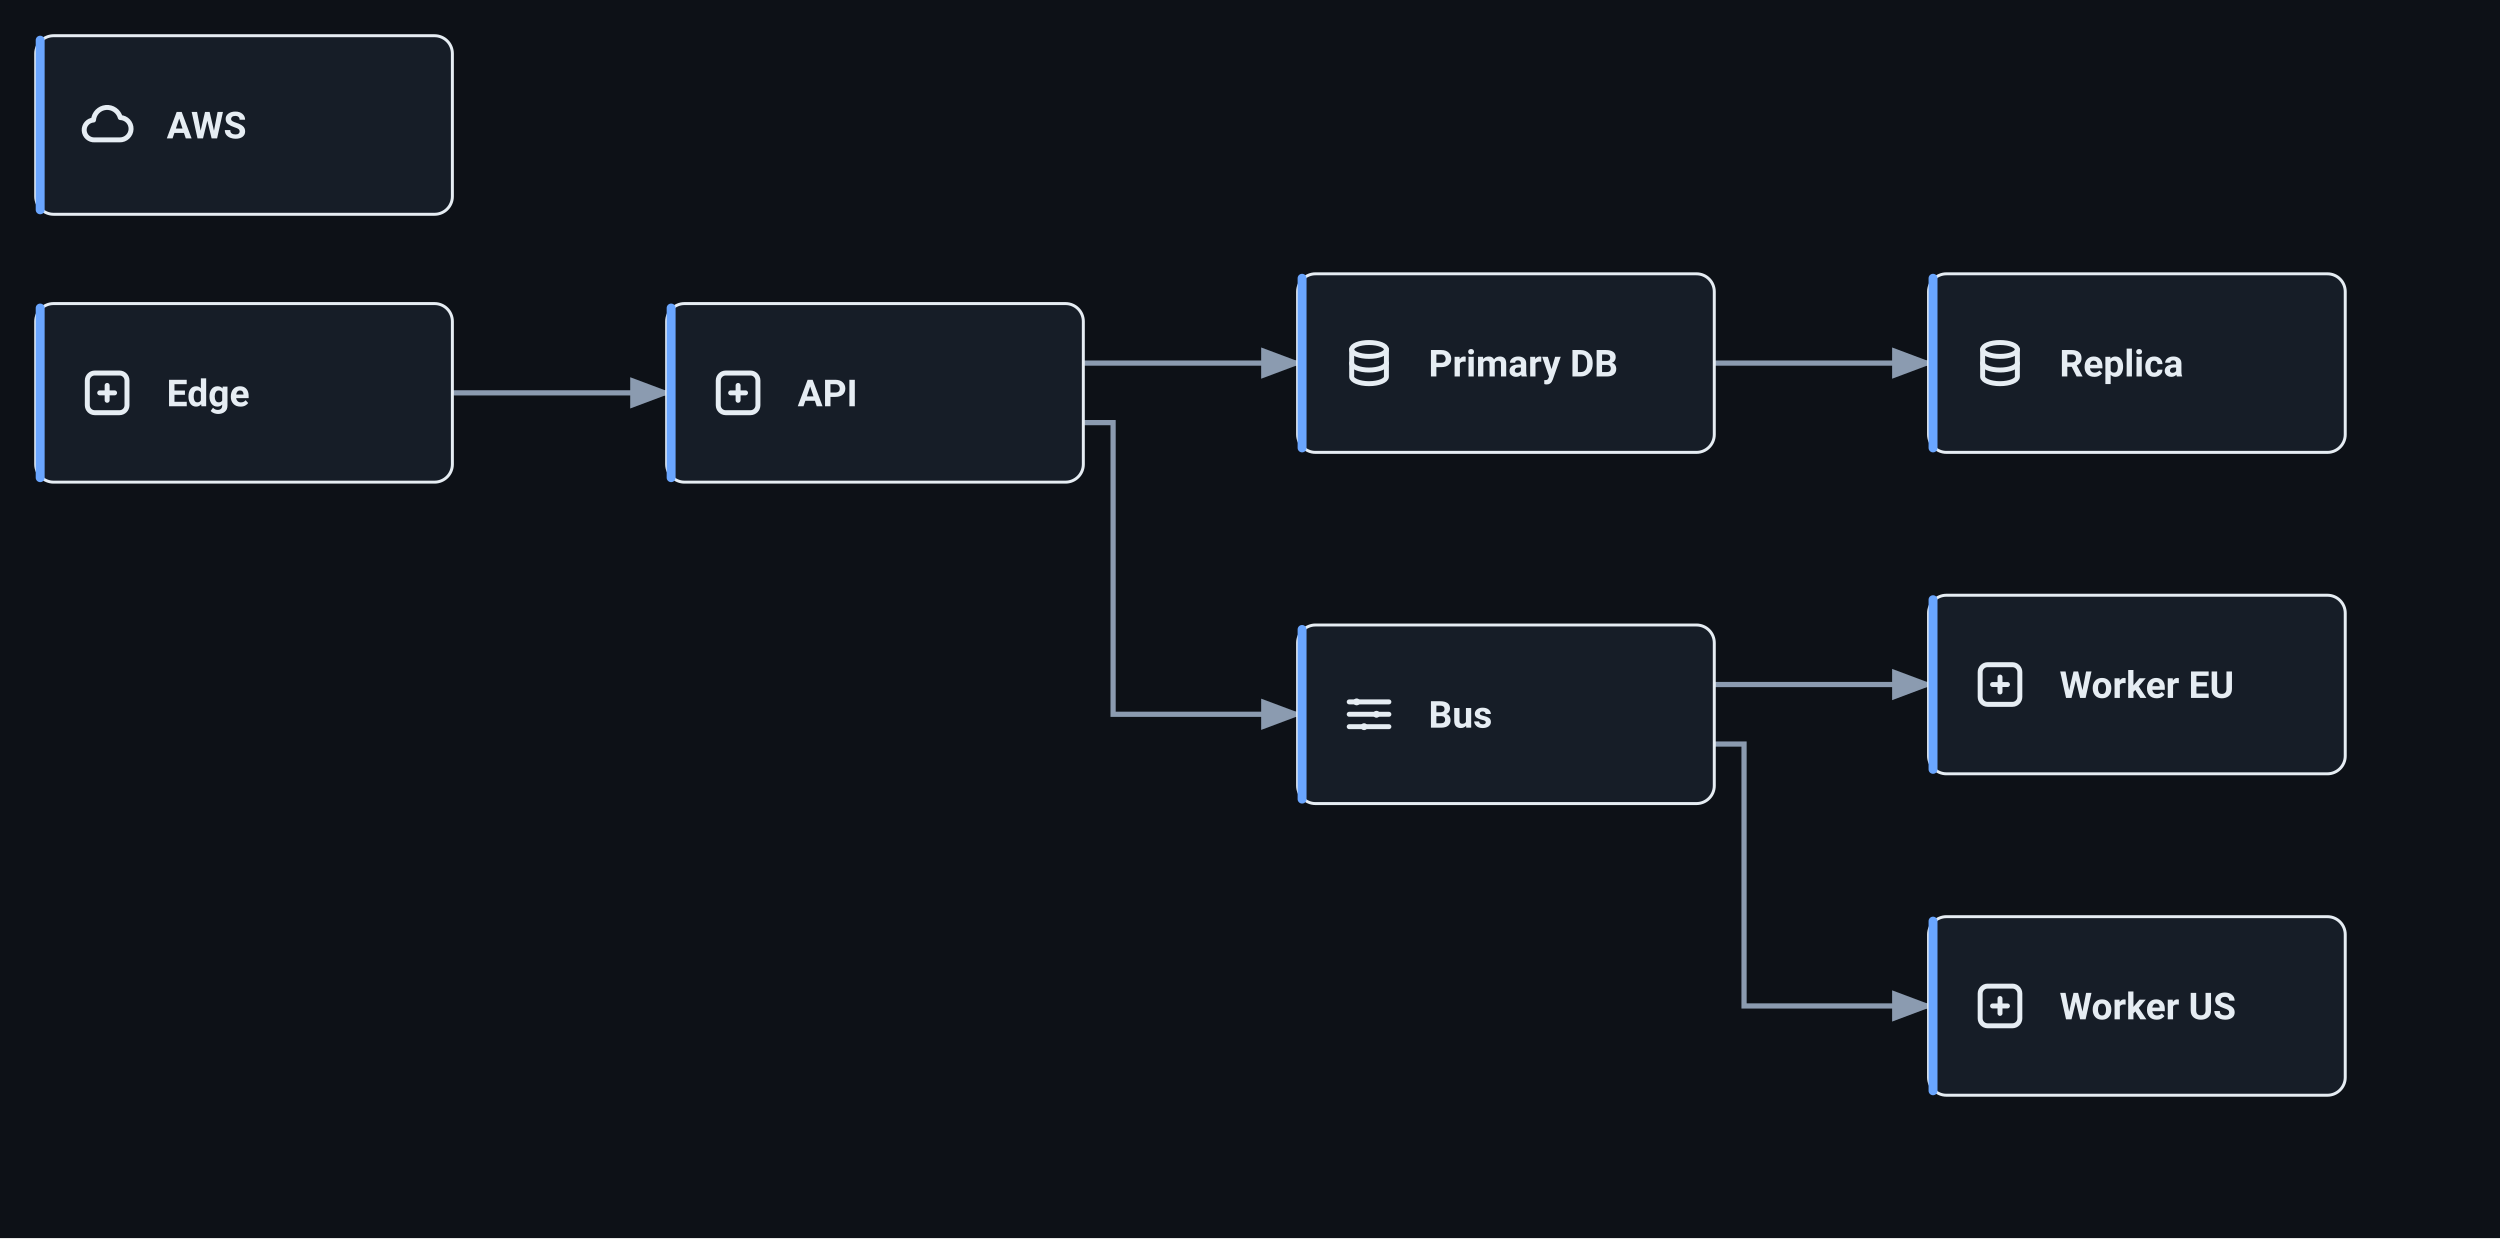
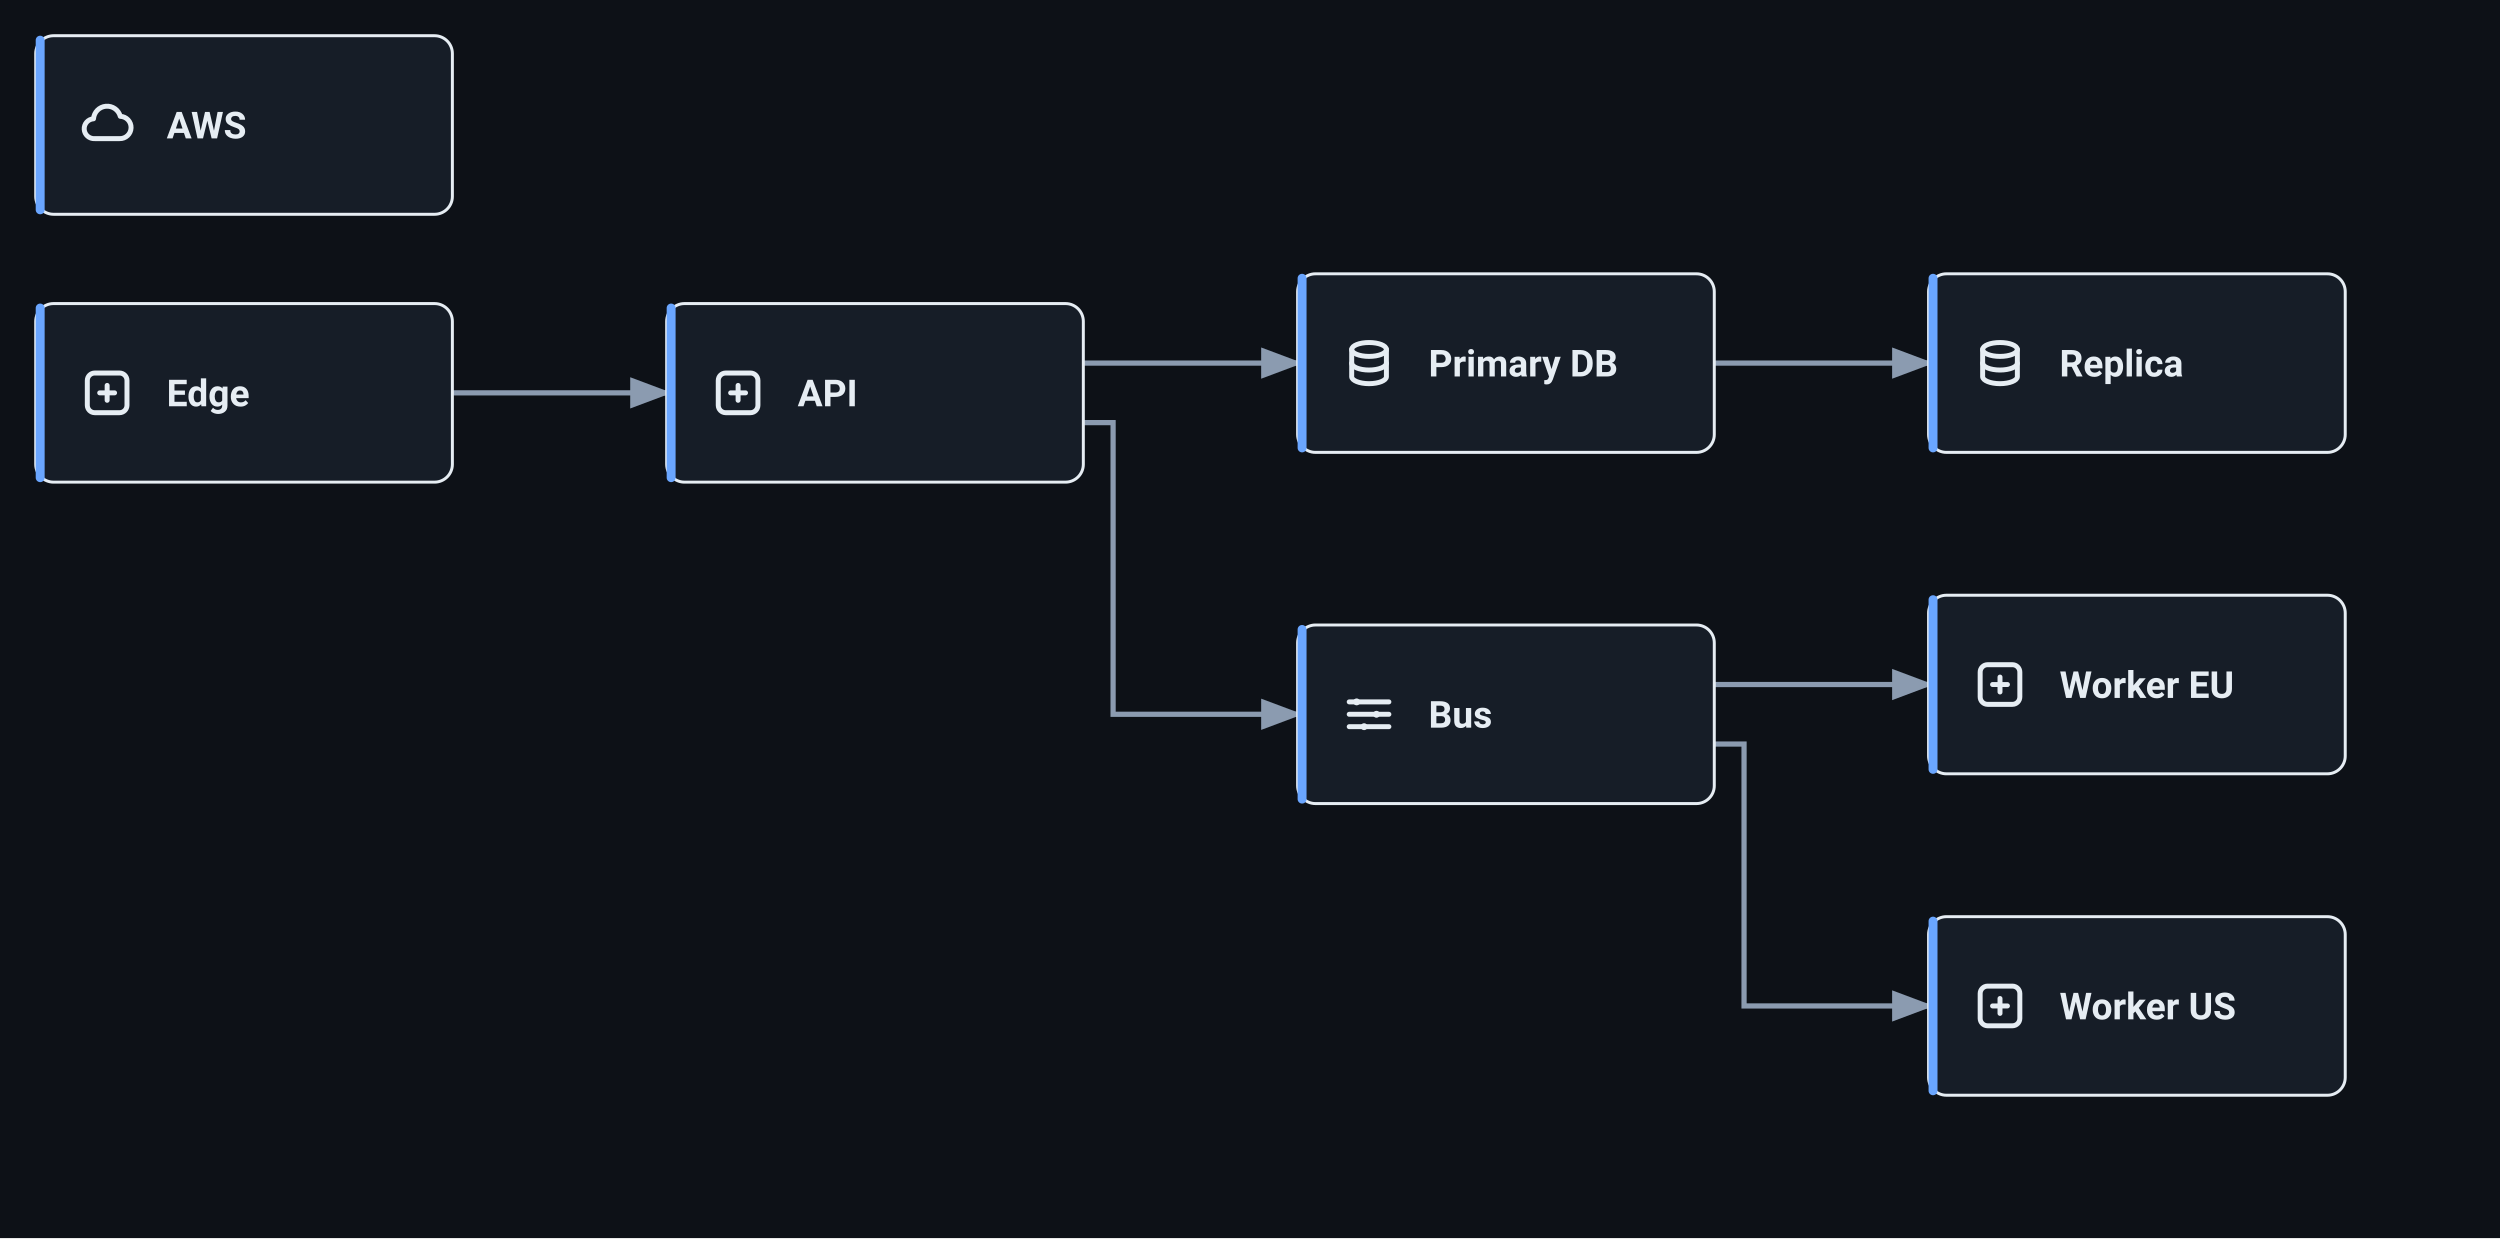
<svg xmlns="http://www.w3.org/2000/svg" width="840" height="416" viewBox="0 0 840 416" role="img">
  <rect width="840" height="416" fill="#0D1117" />
  <defs>
    <marker id="a-V3" viewBox="0 0 8 6" refX="7" refY="3" markerWidth="8" markerHeight="6" orient="auto-start-reverse">
      <polygon points="0,0 8,3 0,6" fill="#8B9BB0" />
    </marker>
  </defs>
  <path d="M364 122 L436 122" fill="none" stroke="#8B9BB0" stroke-width="1.75" marker-end="url(#a-V3)" />
  <path d="M364 142 L374 142 L374 240 L436 240" fill="none" stroke="#8B9BB0" stroke-width="1.75" marker-end="url(#a-V3)" />
  <path d="M576 230 L648 230" fill="none" stroke="#8B9BB0" stroke-width="1.75" marker-end="url(#a-V3)" />
  <path d="M576 250 L586 250 L586 338 L648 338" fill="none" stroke="#8B9BB0" stroke-width="1.75" marker-end="url(#a-V3)" />
  <path d="M576 122 L648 122" fill="none" stroke="#8B9BB0" stroke-width="1.75" marker-end="url(#a-V3)" />
  <path d="M152 132 L224 132" fill="none" stroke="#8B9BB0" stroke-width="1.75" marker-end="url(#a-V3)" />
  <g>
    <rect x="224" y="102" width="140" height="60" rx="6" fill="#161D27" stroke="#E6EDF3" stroke-width="1" />
    <rect x="224" y="102" width="3" height="60" rx="1.5" fill="#6AA6FF" />
    <g transform="translate(248,132) scale(0.833) translate(-12,-12)" color="#E6EDF3">
      <g fill="none" stroke="currentColor" stroke-width="2" stroke-linecap="round" stroke-linejoin="round">
        <rect x="4" y="4" width="16" height="16" rx="3" />
        <path d="M9 12h6M12 9v6" />
      </g>
    </g>
    <text x="268" y="136.5" font-family="-apple-system,BlinkMacSystemFont,'Segoe UI',Roboto,Helvetica,Arial,'Noto Sans',sans-serif" font-size="12.5" font-weight="600" fill="#E6EDF3">API</text>
  </g>
  <g>
    <rect x="12" y="12" width="140" height="60" rx="6" fill="#161D27" stroke="#E6EDF3" stroke-width="1" />
    <rect x="12" y="12" width="3" height="60" rx="1.5" fill="#6AA6FF" />
    <g transform="translate(36,42) scale(0.833) translate(-12,-12)" color="#E6EDF3">
      <g fill="none" stroke="currentColor" stroke-width="2" stroke-linecap="round" stroke-linejoin="round">
-         <path d="M7 18a4 4 0 01-.5-8A5.5 5.5 0 0117.3 9 3.5 3.5 0 0117 18z" />
+         <path d="M7 17.5a4 4 0 01-.5-8A5.5 5.5 0 0117.3 8.5 3.5 3.5 0 0117 17.5z" />
      </g>
    </g>
    <text x="56" y="46.5" font-family="-apple-system,BlinkMacSystemFont,'Segoe UI',Roboto,Helvetica,Arial,'Noto Sans',sans-serif" font-size="12.5" font-weight="600" fill="#E6EDF3">AWS</text>
  </g>
  <g>
    <rect x="436" y="210" width="140" height="60" rx="6" fill="#161D27" stroke="#E6EDF3" stroke-width="1" />
    <rect x="436" y="210" width="3" height="60" rx="1.5" fill="#6AA6FF" />
    <g transform="translate(460,240) scale(0.833) translate(-12,-12)" color="#E6EDF3">
      <g fill="none" stroke="currentColor" stroke-width="2" stroke-linecap="round" stroke-linejoin="round">
        <path d="M4 7h16M4 12h16M4 17h16" />
        <g stroke="none" fill="currentColor">
          <circle cx="7" cy="7" r="1.4" />
          <circle cx="15" cy="12" r="1.4" />
          <circle cx="10" cy="17" r="1.4" />
        </g>
      </g>
    </g>
    <text x="480" y="244.5" font-family="-apple-system,BlinkMacSystemFont,'Segoe UI',Roboto,Helvetica,Arial,'Noto Sans',sans-serif" font-size="12.5" font-weight="600" fill="#E6EDF3">Bus</text>
  </g>
  <g>
    <rect x="12" y="102" width="140" height="60" rx="6" fill="#161D27" stroke="#E6EDF3" stroke-width="1" />
    <rect x="12" y="102" width="3" height="60" rx="1.5" fill="#6AA6FF" />
    <g transform="translate(36,132) scale(0.833) translate(-12,-12)" color="#E6EDF3">
      <g fill="none" stroke="currentColor" stroke-width="2" stroke-linecap="round" stroke-linejoin="round">
        <rect x="4" y="4" width="16" height="16" rx="3" />
        <path d="M9 12h6M12 9v6" />
      </g>
    </g>
    <text x="56" y="136.5" font-family="-apple-system,BlinkMacSystemFont,'Segoe UI',Roboto,Helvetica,Arial,'Noto Sans',sans-serif" font-size="12.5" font-weight="600" fill="#E6EDF3">Edge</text>
  </g>
  <g>
    <rect x="436" y="92" width="140" height="60" rx="6" fill="#161D27" stroke="#E6EDF3" stroke-width="1" />
    <rect x="436" y="92" width="3" height="60" rx="1.5" fill="#6AA6FF" />
    <g transform="translate(460,122) scale(0.833) translate(-12,-12)" color="#E6EDF3">
      <g fill="none" stroke="currentColor" stroke-width="2" stroke-linecap="round" stroke-linejoin="round">
        <ellipse cx="12" cy="6.5" rx="7" ry="2.8" />
        <path d="M5 6.5v11c0 1.5 3.1 2.8 7 2.8s7-1.3 7-2.8v-11" />
        <path d="M5 12c0 1.5 3.1 2.8 7 2.8s7-1.3 7-2.8" />
      </g>
    </g>
    <text x="480" y="126.5" font-family="-apple-system,BlinkMacSystemFont,'Segoe UI',Roboto,Helvetica,Arial,'Noto Sans',sans-serif" font-size="12.5" font-weight="600" fill="#E6EDF3">Primary DB</text>
  </g>
  <g>
    <rect x="648" y="92" width="140" height="60" rx="6" fill="#161D27" stroke="#E6EDF3" stroke-width="1" />
    <rect x="648" y="92" width="3" height="60" rx="1.5" fill="#6AA6FF" />
    <g transform="translate(672,122) scale(0.833) translate(-12,-12)" color="#E6EDF3">
      <g fill="none" stroke="currentColor" stroke-width="2" stroke-linecap="round" stroke-linejoin="round">
        <ellipse cx="12" cy="6.5" rx="7" ry="2.8" />
        <path d="M5 6.5v11c0 1.5 3.1 2.8 7 2.8s7-1.3 7-2.8v-11" />
        <path d="M5 12c0 1.5 3.1 2.8 7 2.8s7-1.3 7-2.8" />
      </g>
    </g>
    <text x="692" y="126.5" font-family="-apple-system,BlinkMacSystemFont,'Segoe UI',Roboto,Helvetica,Arial,'Noto Sans',sans-serif" font-size="12.5" font-weight="600" fill="#E6EDF3">Replica</text>
  </g>
  <g>
    <rect x="648" y="200" width="140" height="60" rx="6" fill="#161D27" stroke="#E6EDF3" stroke-width="1" />
    <rect x="648" y="200" width="3" height="60" rx="1.5" fill="#6AA6FF" />
    <g transform="translate(672,230) scale(0.833) translate(-12,-12)" color="#E6EDF3">
      <g fill="none" stroke="currentColor" stroke-width="2" stroke-linecap="round" stroke-linejoin="round">
        <rect x="4" y="4" width="16" height="16" rx="3" />
        <path d="M9 12h6M12 9v6" />
      </g>
    </g>
    <text x="692" y="234.5" font-family="-apple-system,BlinkMacSystemFont,'Segoe UI',Roboto,Helvetica,Arial,'Noto Sans',sans-serif" font-size="12.5" font-weight="600" fill="#E6EDF3">Worker EU</text>
  </g>
  <g>
    <rect x="648" y="308" width="140" height="60" rx="6" fill="#161D27" stroke="#E6EDF3" stroke-width="1" />
    <rect x="648" y="308" width="3" height="60" rx="1.5" fill="#6AA6FF" />
    <g transform="translate(672,338) scale(0.833) translate(-12,-12)" color="#E6EDF3">
      <g fill="none" stroke="currentColor" stroke-width="2" stroke-linecap="round" stroke-linejoin="round">
        <rect x="4" y="4" width="16" height="16" rx="3" />
        <path d="M9 12h6M12 9v6" />
      </g>
    </g>
    <text x="692" y="342.5" font-family="-apple-system,BlinkMacSystemFont,'Segoe UI',Roboto,Helvetica,Arial,'Noto Sans',sans-serif" font-size="12.5" font-weight="600" fill="#E6EDF3">Worker US</text>
  </g>
</svg>
